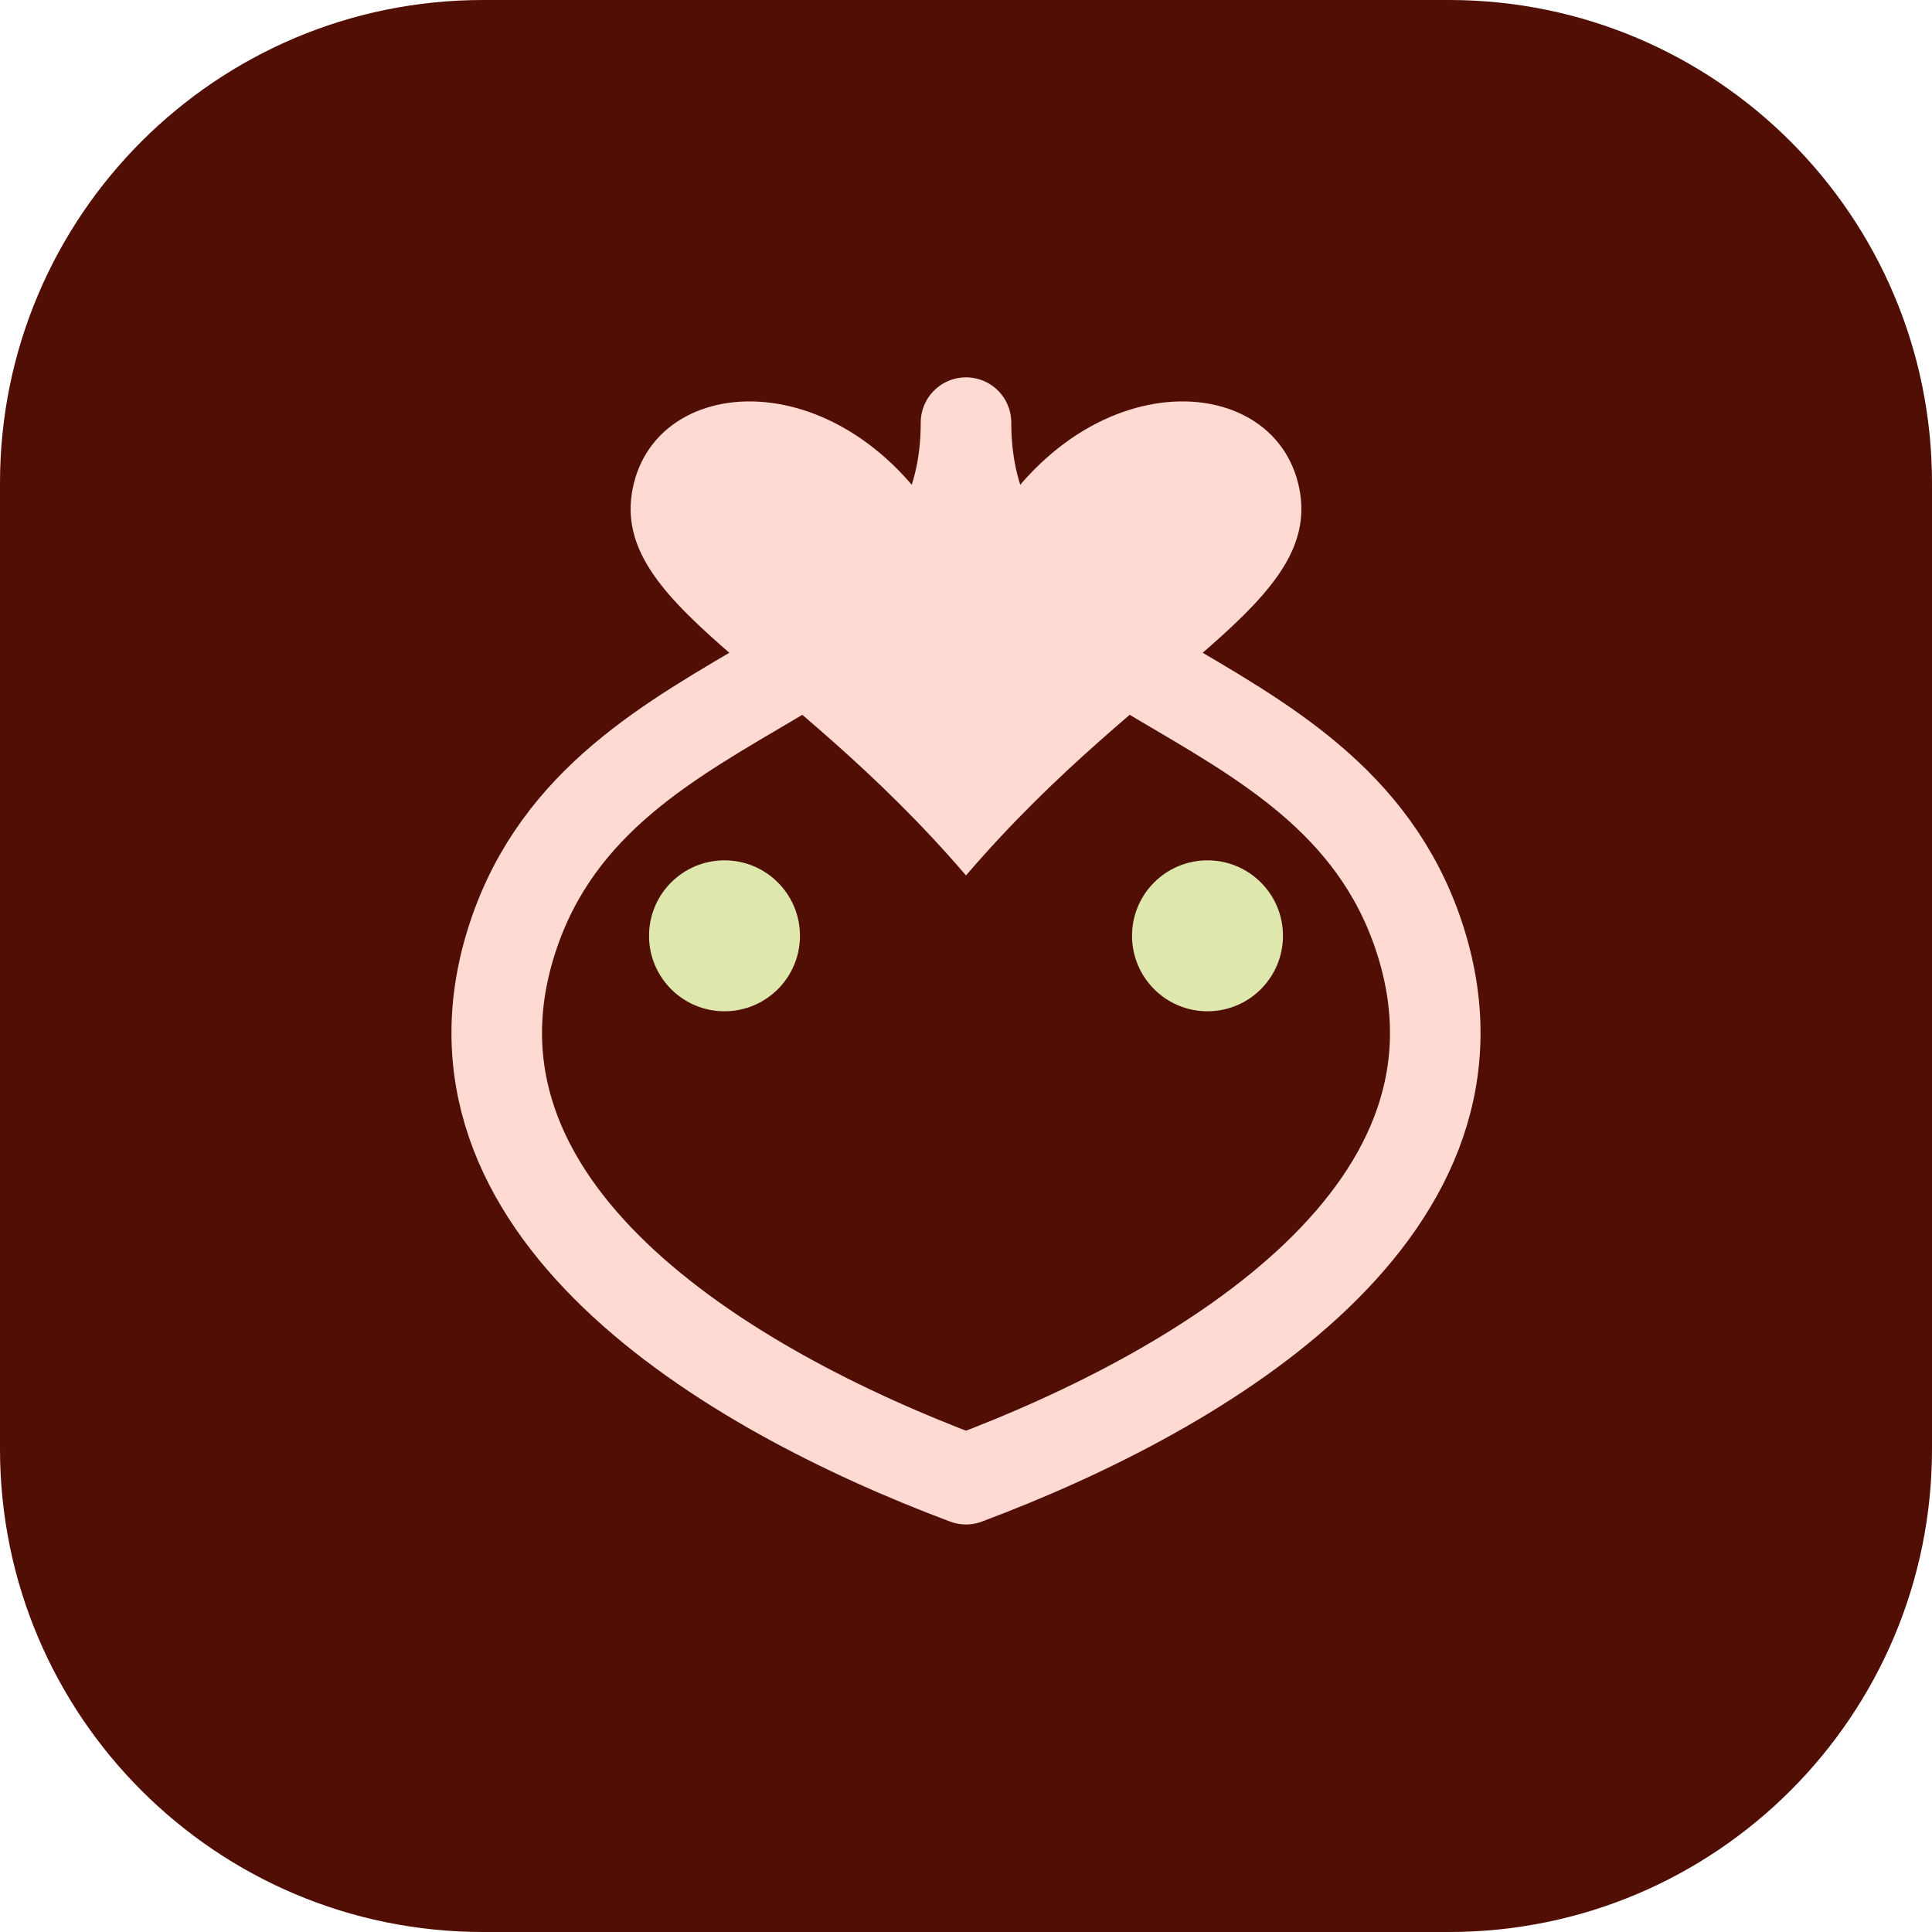
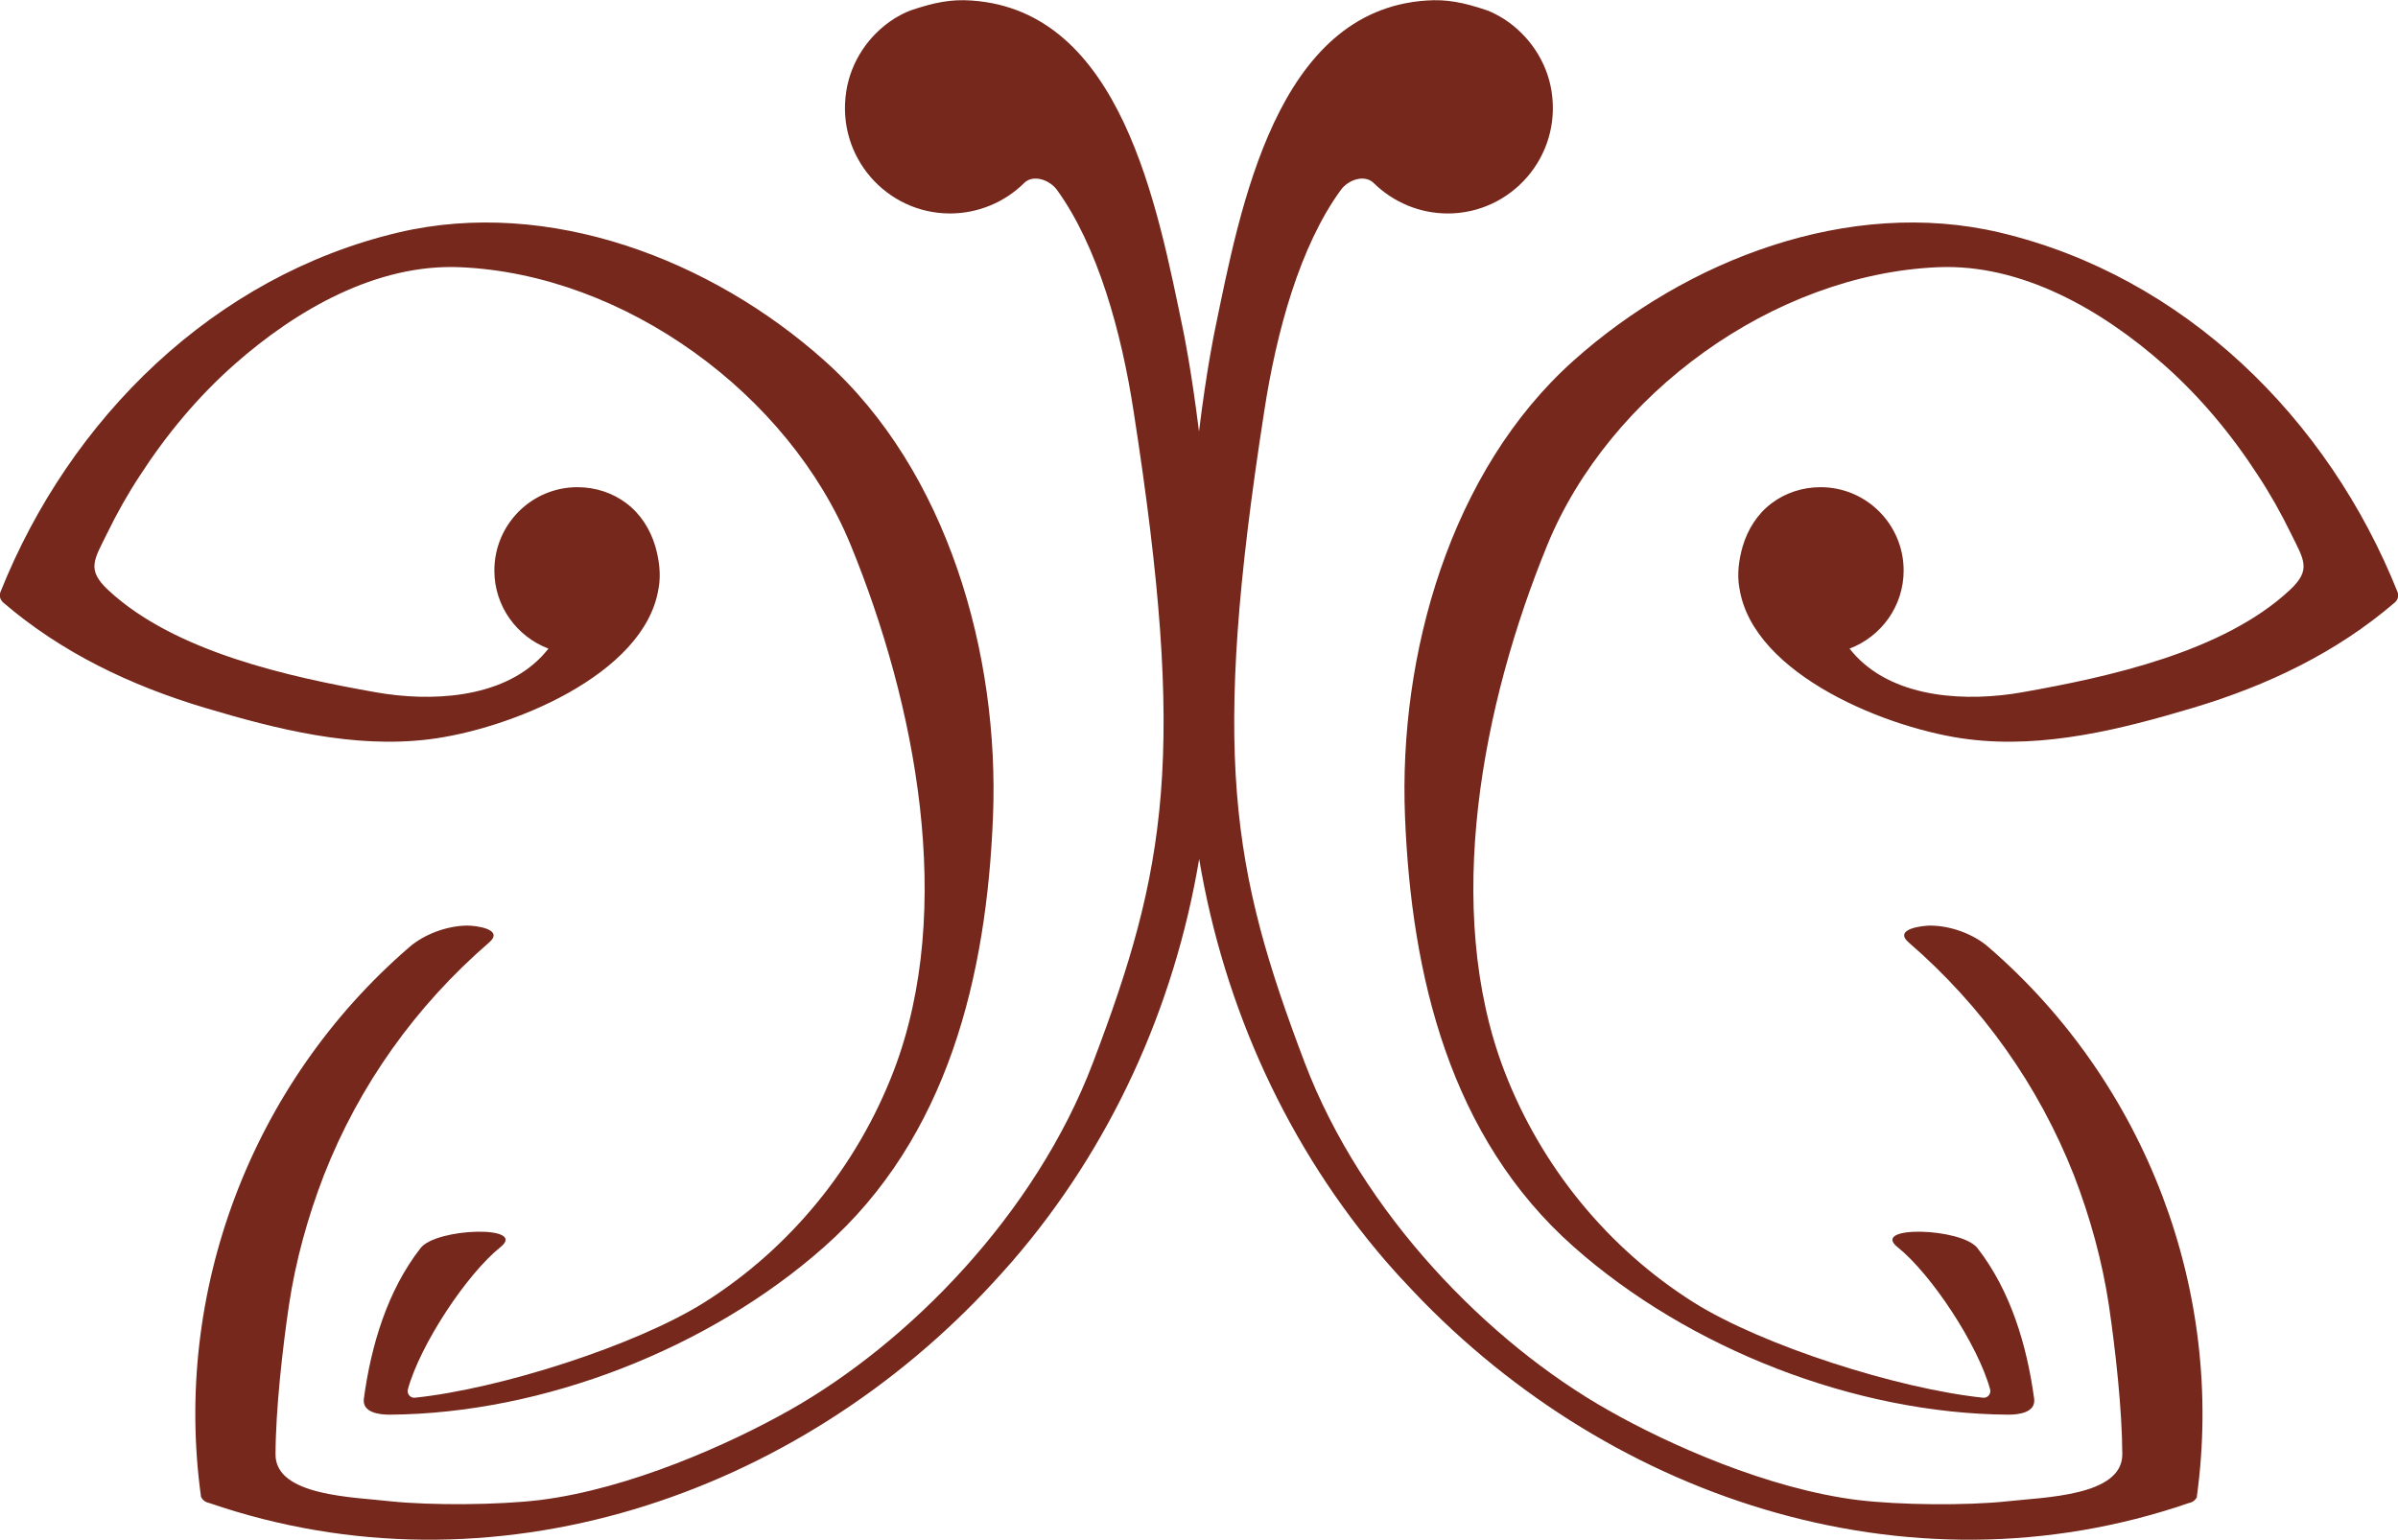
- <svg xmlns="http://www.w3.org/2000/svg" viewBox="0 0 128 128" fill="none">
-   <rect width="128" height="128" rx="32" fill="#500E05" />
-   <path d="M64 28C64 46 40 44 34 62C28 80 48 92 64 98C80 92 100 80 94 62C88 44 64 46 64 28Z" stroke="#FFDAD3" stroke-width="6" stroke-linecap="round" stroke-linejoin="round" />
-   <path d="M64 38C58 24 44 24 42 32C40 40 52 44 64 58C76 44 88 40 86 32C84 24 70 24 64 38Z" fill="#FFDAD3" />
-   <circle cx="48" cy="62" r="5" fill="#DEE8AD" />
-   <circle cx="80" cy="62" r="5" fill="#DEE8AD" />
+ <svg xmlns="http://www.w3.org/2000/svg" id="Capa_2" data-name="Capa 2" viewBox="0 0 140.04 89.95">
+   <defs>
+     <style>
+       .cls-1 {
+         fill: #75281b;
+       }
+     </style>
+   </defs>
+   <g id="Capa_1-2" data-name="Capa 1">
+     <g>
+       <path class="cls-1" d="M101.58,34.36c.79,5.11,8.83,8.28,13.42,8.83,4.41.54,8.89-.59,13.1-1.85,4.3-1.29,8.34-3.21,11.76-6.15.17-.16.23-.36.16-.59-4.05-10.16-12.47-18.47-23.25-21.02-8.8-2.07-18.29,1.6-24.87,7.48-7.21,6.44-10.23,17.19-9.85,26.64.37,9.29,2.62,18.74,9.86,25.14,6.72,5.95,16.42,9.74,25.38,9.8.6,0,1.61-.12,1.5-.94-.42-3.1-1.37-6.3-3.31-8.79-.92-1.19-6.27-1.34-4.67-.06,1.97,1.57,4.7,5.71,5.41,8.31.07.26-.14.52-.41.49-4.98-.52-12.89-3.05-16.89-5.56-5.05-3.18-8.94-7.98-11.07-13.53-3.63-9.48-1.28-21.47,2.51-30.72,3.61-8.82,13.19-15.81,22.79-16.23,4.91-.22,9.61,2.51,13.19,5.67,2.13,1.88,3.97,4.09,5.51,6.47.72,1.09,1.36,2.23,1.93,3.4.76,1.55,1.23,2.12-.06,3.32-3.88,3.62-10.59,5.08-15.62,5.97-3.16.56-7.33.4-9.71-2.11-.13-.14-.26-.29-.38-.44,1.85-.7,3.16-2.48,3.16-4.56,0-2.69-2.17-4.87-4.85-4.87-1.07,0-2.06.34-2.85.93,0,0,0,0-.01.01-.83.62-1.4,1.53-1.69,2.52-.2.69-.35,1.58-.19,2.45Z" />
+       <g>
+         <path class="cls-1" d="M128.31,87.44c-.1.19-.27.33-.48.36-16.52,5.69-34.32-.39-45.82-12.93-.36-.37-.7-.77-1.05-1.16-5.77-6.68-9.48-14.87-10.93-23.53-1.45,8.66-5.16,16.86-10.94,23.53-.34.39-.69.78-1.04,1.16-11.51,12.54-29.3,18.62-45.83,12.93-.22-.04-.39-.17-.48-.36-1.66-11.99,2.95-24.15,12.15-32.1.88-.77,2.24-1.27,3.42-1.27.43,0,2.17.19,1.25.99-4.29,3.71-7.58,8.33-9.64,13.58-.95,2.46-1.66,5.02-2.05,7.63-.37,2.52-.77,6.04-.78,8.69-.01,2.45,4.6,2.49,6.7,2.74,2.42.25,6.3.22,8.72-.07,5.25-.65,11.09-3.27,14.58-5.24,6.99-3.94,14.39-11.47,17.74-20.32,4.29-11.29,5.49-17.99,2.37-38.05-.71-4.64-2.1-9.64-4.47-12.92-.43-.6-1.4-.93-1.92-.41-1.13,1.12-2.69,1.78-4.33,1.78-3.71,0-6.65-3.31-6.06-7.13.27-1.75,1.31-3.3,2.8-4.25.3-.18.61-.35.95-.48,1.42-.48,2.39-.66,3.55-.58,8.77.58,10.88,12.06,12.38,19.29,0,0,.47,2.23.92,5.89.45-3.68.92-5.89.92-5.89,1.49-7.23,3.6-18.71,12.37-19.29,1.17-.08,2.13.1,3.55.58.34.13.64.3.94.48,1.49.95,2.54,2.51,2.81,4.25.59,3.82-2.36,7.13-6.06,7.13-1.65,0-3.19-.66-4.33-1.78-.53-.52-1.49-.19-1.92.41-2.39,3.28-3.76,8.28-4.47,12.92-3.12,20.06-1.92,26.76,2.36,38.05,3.36,8.84,10.76,16.38,17.75,20.32,3.48,1.98,9.31,4.59,14.58,5.24,2.41.29,6.29.33,8.72.07,2.1-.24,6.7-.29,6.7-2.74-.01-2.65-.41-6.17-.78-8.69-.39-2.6-1.1-5.17-2.05-7.63-2.07-5.25-5.35-9.87-9.64-13.58-.93-.8.81-.99,1.25-.99,1.18,0,2.54.49,3.42,1.27,9.19,7.95,13.81,20.11,12.15,32.1Z" />
+         <path class="cls-1" d="M38.46,34.36c-.79,5.11-8.83,8.28-13.42,8.83-4.41.54-8.89-.59-13.1-1.85-4.3-1.29-8.34-3.21-11.76-6.15-.17-.16-.23-.36-.16-.59,4.05-10.16,12.47-18.47,23.25-21.02,8.8-2.07,18.29,1.6,24.87,7.48,7.21,6.44,10.23,17.19,9.85,26.64-.37,9.29-2.62,18.74-9.86,25.14-6.72,5.95-16.42,9.74-25.38,9.8-.6,0-1.61-.12-1.5-.94.42-3.1,1.37-6.3,3.31-8.79.92-1.19,6.27-1.34,4.67-.06-1.97,1.57-4.7,5.71-5.41,8.31-.07.26.14.52.41.49,4.98-.52,12.89-3.05,16.89-5.56,5.05-3.18,8.94-7.98,11.07-13.53,3.63-9.48,1.28-21.47-2.51-30.72-3.61-8.82-13.19-15.81-22.79-16.23-4.91-.22-9.61,2.51-13.19,5.67-2.13,1.88-3.97,4.09-5.51,6.47-.72,1.09-1.36,2.23-1.93,3.4-.76,1.55-1.23,2.12.06,3.32,3.88,3.62,10.59,5.08,15.62,5.97,3.16.56,7.33.4,9.71-2.11.13-.14.26-.29.38-.44-1.85-.7-3.16-2.48-3.16-4.56,0-2.69,2.17-4.87,4.85-4.87,1.07,0,2.06.34,2.85.93,0,0,0,0,.01.01.83.62,1.4,1.53,1.69,2.52.2.69.35,1.58.19,2.45Z" />
+       </g>
+     </g>
+   </g>
</svg>
